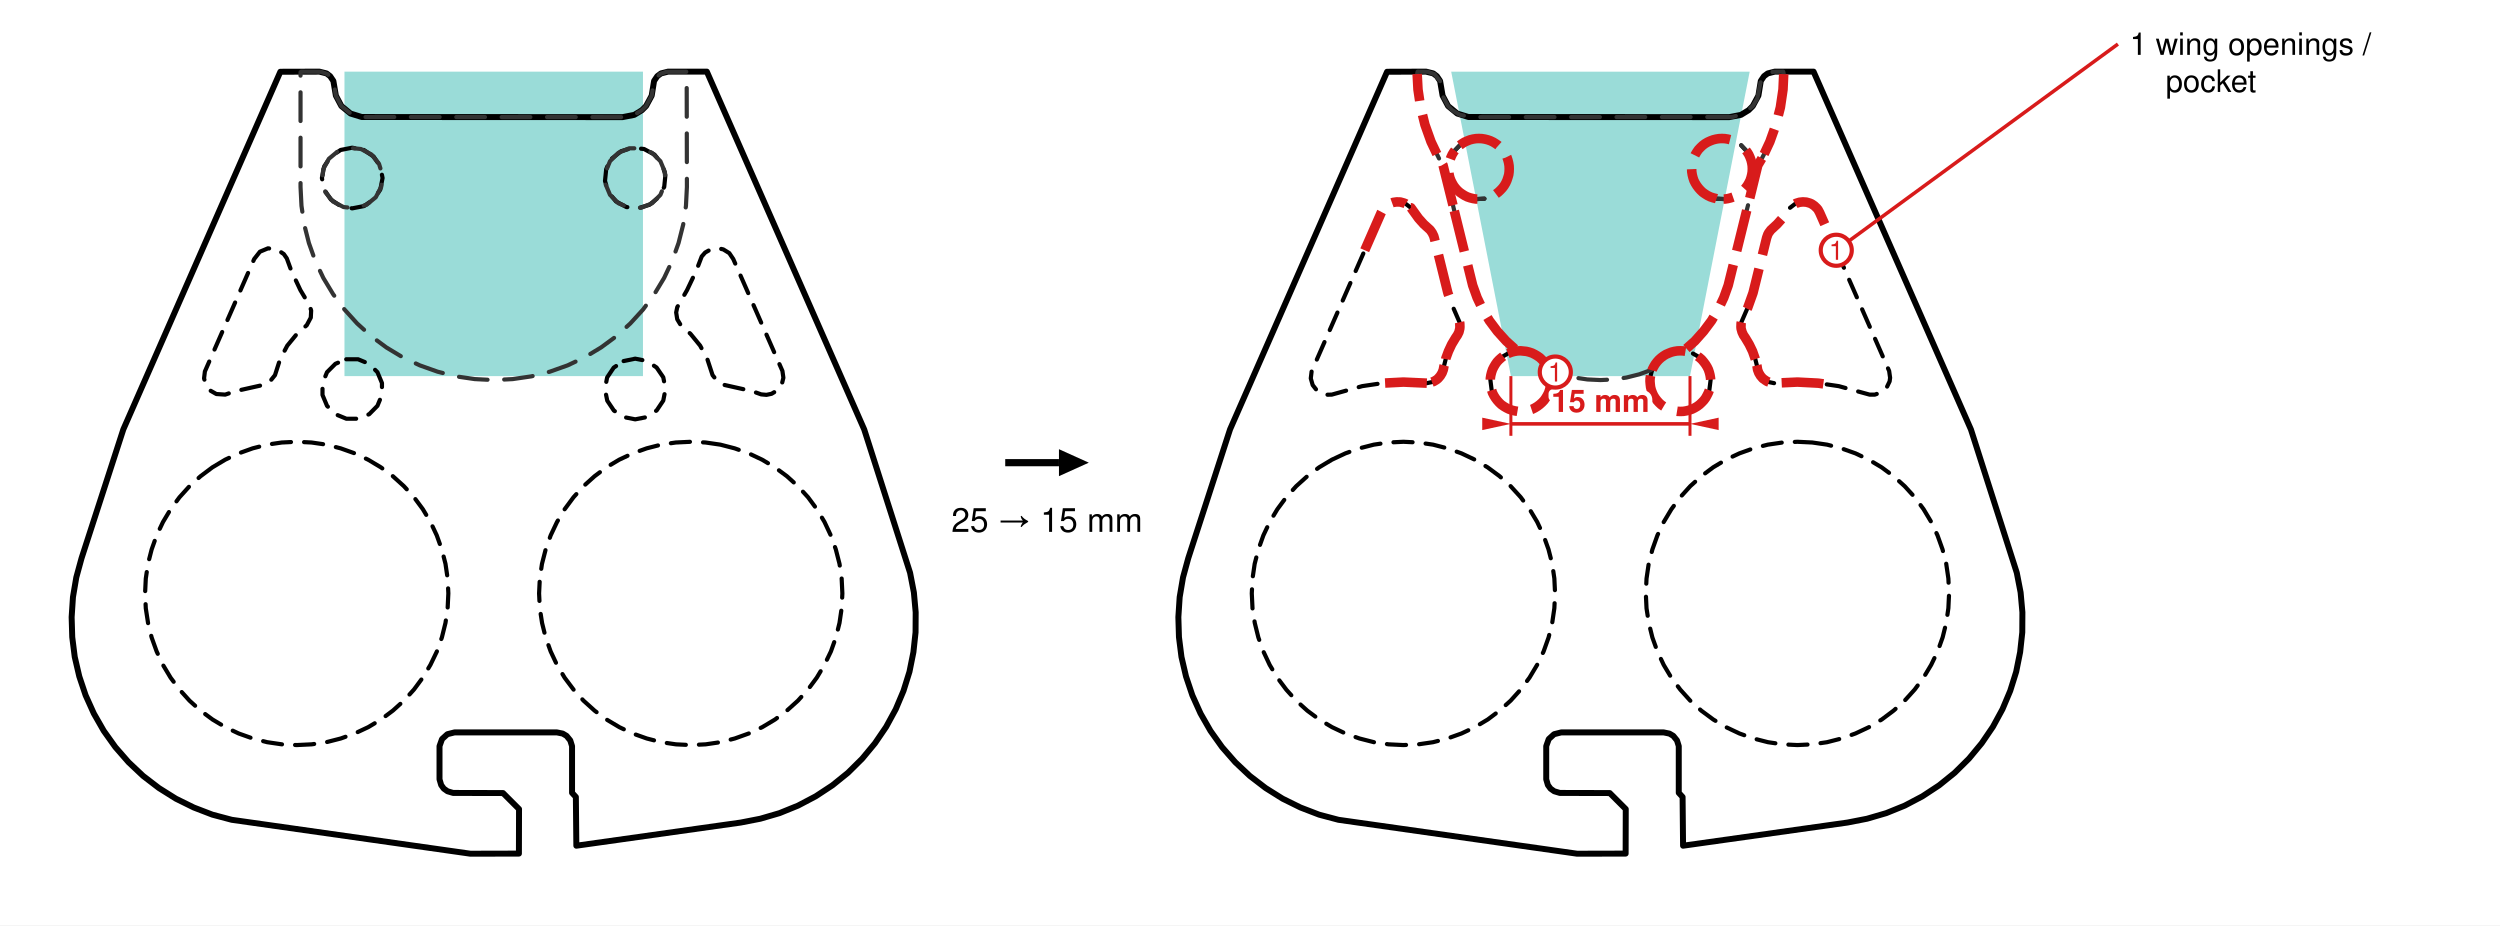
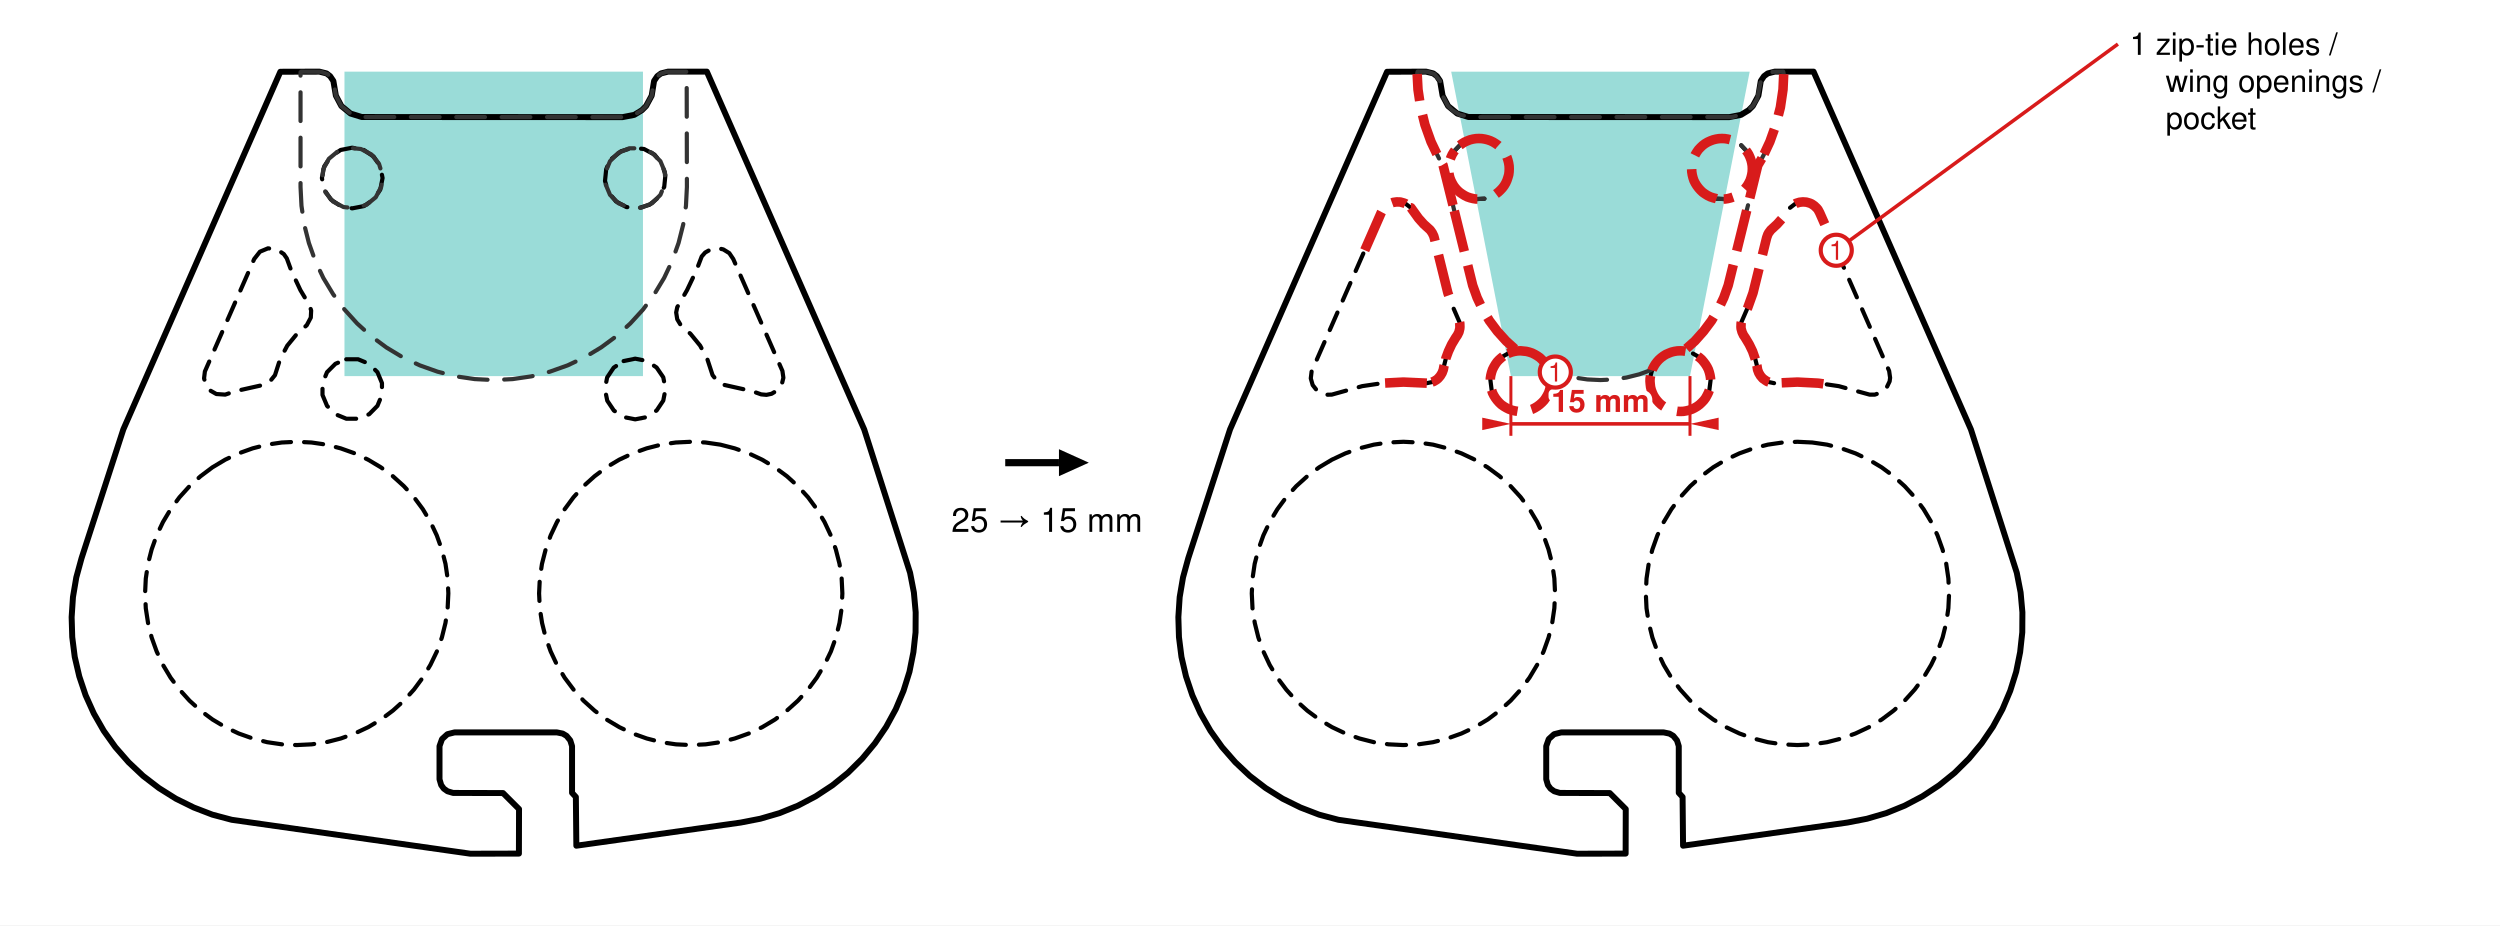
<svg xmlns="http://www.w3.org/2000/svg" width="209.38mm" height="77.50mm" viewBox="0 0 209.38 77.50" role="img">
  <rect width="209.38" height="77.50" fill="white" />
  <g class="panel" id="before">
    <path d="M 53.85 6.00 L 53.85 31.50 L 28.85 31.50 L 28.85 6.00 L 53.85 6.00 Z" fill="#20b2aa" fill-rule="evenodd" fill-opacity="0.45" stroke="none" />
    <path d="M 6.83 46.75 L 10.33 35.96 L 23.48 6.01 L 26.75 6.00 L 27.35 6.15 L 27.65 6.38 L 27.92 6.78 L 28.13 8.01 L 28.59 8.88 L 29.36 9.51 L 30.30 9.80 L 52.14 9.81 L 53.12 9.62 L 53.76 9.23 L 54.11 8.88 L 54.58 8.01 L 54.78 6.78 L 55.05 6.38 L 55.36 6.15 L 55.95 6.00 L 59.20 6.00 L 72.38 35.97 L 76.22 47.97 L 76.54 49.62 L 76.69 51.28 L 76.68 52.96 L 76.50 54.62 L 76.17 56.26 L 75.67 57.86 L 75.02 59.40 L 74.22 60.87 L 73.28 62.25 L 72.21 63.54 L 71.02 64.72 L 69.72 65.77 L 68.32 66.69 L 66.84 67.47 L 65.29 68.10 L 63.68 68.57 L 62.04 68.89 L 48.27 70.83 L 48.23 66.75 L 47.91 66.40 L 47.91 62.49 L 47.76 62.01 L 47.45 61.63 L 47.13 61.44 L 46.64 61.34 L 38.07 61.34 L 37.47 61.49 L 37.02 61.90 L 36.81 62.49 L 36.81 65.27 L 36.95 65.75 L 37.17 66.05 L 37.48 66.27 L 37.95 66.41 L 42.13 66.42 L 43.47 67.76 L 43.46 71.49 L 39.40 71.50 L 19.41 68.66 L 17.79 68.23 L 16.23 67.63 L 14.73 66.89 L 13.31 66.00 L 11.98 64.98 L 10.77 63.84 L 9.66 62.57 L 8.69 61.21 L 7.86 59.76 L 7.17 58.23 L 6.64 56.65 L 6.26 55.02 L 6.05 53.36 L 6.00 51.69 L 6.11 50.01 L 6.39 48.36 L 6.83 46.75 Z" fill="none" stroke="#000" stroke-width="0.5" stroke-linejoin="round" stroke-linecap="round" />
    <path d="M 51.25 13.28 L 52.01 12.67 L 52.96 12.38 L 53.94 12.48 L 54.82 12.95 L 55.44 13.72 L 55.73 14.66 L 55.63 15.65 L 55.16 16.52 L 54.40 17.15 L 53.45 17.44 L 52.46 17.34 L 51.59 16.87 L 50.96 16.10 L 50.67 15.16 L 50.77 14.17 L 50.96 13.71 L 51.25 13.28 Z" fill="none" stroke="#000" stroke-width="0.35" stroke-linejoin="round" stroke-linecap="round" stroke-dasharray="1.6,1.1" />
    <path d="M 21.29 21.69 L 21.77 21.08 L 22.44 20.80 L 23.17 20.87 L 23.77 21.28 L 24.02 21.64 L 24.40 22.68 L 25.16 24.30 L 25.93 25.59 L 26.06 26.01 L 26.03 26.60 L 25.69 27.24 L 24.87 27.96 L 24.06 28.95 L 23.46 30.08 L 23.03 31.42 L 22.57 31.99 L 22.04 32.24 L 19.72 32.76 L 18.86 33.05 L 18.12 33.00 L 17.61 32.71 L 17.25 32.25 L 17.09 31.69 L 17.16 31.11 L 21.29 21.69 Z" fill="none" stroke="#000" stroke-width="0.35" stroke-linejoin="round" stroke-linecap="round" stroke-dasharray="1.6,1.1" />
    <path d="M 17.79 39.14 L 18.86 38.50 L 19.99 37.97 L 21.16 37.55 L 22.37 37.24 L 23.60 37.06 L 24.85 37.00 L 26.09 37.06 L 27.33 37.24 L 28.53 37.55 L 29.71 37.97 L 30.83 38.50 L 31.90 39.14 L 32.90 39.88 L 33.83 40.72 L 34.67 41.64 L 35.41 42.64 L 36.05 43.71 L 36.58 44.84 L 37.00 46.01 L 37.31 47.22 L 37.49 48.45 L 37.55 49.70 L 37.49 50.94 L 37.31 52.17 L 37.01 53.38 L 36.59 54.56 L 36.05 55.68 L 35.41 56.75 L 34.67 57.75 L 33.83 58.68 L 32.91 59.51 L 31.91 60.26 L 30.84 60.90 L 29.71 61.43 L 28.54 61.85 L 27.33 62.16 L 26.10 62.34 L 24.85 62.40 L 23.61 62.34 L 22.38 62.16 L 21.17 61.85 L 19.99 61.43 L 18.87 60.90 L 17.80 60.26 L 16.80 59.52 L 15.87 58.68 L 15.04 57.76 L 14.29 56.76 L 13.65 55.69 L 13.12 54.56 L 12.70 53.39 L 12.40 52.18 L 12.21 50.95 L 12.15 49.70 L 12.21 48.46 L 12.39 47.23 L 12.70 46.02 L 13.12 44.84 L 13.65 43.72 L 14.29 42.65 L 15.03 41.65 L 15.87 40.72 L 16.79 39.89 L 17.79 39.14 Z" fill="none" stroke="#000" stroke-width="0.35" stroke-linejoin="round" stroke-linecap="round" stroke-dasharray="1.6,1.1" />
    <path d="M 30.47 12.56 L 31.29 13.11 L 31.85 13.93 L 32.04 14.91 L 31.85 15.88 L 31.30 16.70 L 30.48 17.26 L 29.50 17.45 L 28.53 17.26 L 27.71 16.71 L 27.16 15.89 L 26.96 14.91 L 27.15 13.94 L 27.70 13.12 L 28.53 12.56 L 29.50 12.37 L 30.47 12.56 Z" fill="none" stroke="#000" stroke-width="0.35" stroke-linejoin="round" stroke-linecap="round" stroke-dasharray="1.6,1.1" />
    <path d="M 29.00 30.09 L 29.99 30.09 L 30.91 30.47 L 31.61 31.17 L 31.99 32.08 L 31.99 33.07 L 31.61 33.99 L 30.92 34.69 L 30.00 35.07 L 29.01 35.07 L 28.09 34.69 L 27.39 33.99 L 27.01 33.08 L 27.01 32.09 L 27.39 31.17 L 28.09 30.47 L 29.00 30.09 Z" fill="none" stroke="#000" stroke-width="0.35" stroke-linejoin="round" stroke-linecap="round" stroke-dasharray="1.6,1.1" />
    <path d="M 60.58 20.89 L 61.08 21.20 L 61.41 21.69 L 65.53 31.07 L 65.61 31.64 L 65.47 32.21 L 65.12 32.68 L 64.62 32.98 L 64.19 33.07 L 63.75 33.03 L 62.99 32.76 L 60.67 32.24 L 60.13 31.99 L 59.68 31.42 L 59.24 30.08 L 58.64 28.95 L 57.83 27.96 L 57.02 27.24 L 56.72 26.74 L 56.63 26.17 L 56.72 25.73 L 57.54 24.30 L 58.31 22.68 L 58.77 21.48 L 59.06 21.15 L 59.57 20.86 L 60.15 20.79 L 60.58 20.89 Z" fill="none" stroke="#000" stroke-width="0.35" stroke-linejoin="round" stroke-linecap="round" stroke-dasharray="1.6,1.1" />
    <path d="M 60.33 37.24 L 61.53 37.55 L 62.71 37.97 L 63.83 38.50 L 64.90 39.14 L 65.90 39.88 L 66.83 40.72 L 67.67 41.64 L 68.41 42.64 L 69.05 43.71 L 69.58 44.84 L 70.00 46.01 L 70.31 47.22 L 70.49 48.45 L 70.55 49.70 L 70.49 50.94 L 70.31 52.17 L 70.01 53.38 L 69.59 54.56 L 69.05 55.68 L 68.41 56.75 L 67.67 57.75 L 66.83 58.68 L 65.91 59.51 L 64.91 60.26 L 63.84 60.90 L 62.71 61.43 L 61.54 61.85 L 60.33 62.16 L 59.10 62.34 L 57.85 62.40 L 56.61 62.34 L 55.38 62.16 L 54.17 61.85 L 52.99 61.43 L 51.87 60.90 L 50.80 60.26 L 49.80 59.52 L 48.87 58.68 L 48.04 57.76 L 47.29 56.76 L 46.65 55.69 L 46.12 54.56 L 45.70 53.39 L 45.40 52.18 L 45.21 50.95 L 45.15 49.70 L 45.21 48.46 L 45.39 47.23 L 45.70 46.02 L 46.12 44.84 L 46.65 43.72 L 47.29 42.65 L 48.03 41.65 L 48.87 40.72 L 49.79 39.89 L 50.79 39.14 L 51.86 38.50 L 52.99 37.97 L 54.16 37.55 L 55.37 37.24 L 56.60 37.06 L 57.85 37.00 L 59.09 37.06 L 60.33 37.24 Z" fill="none" stroke="#000" stroke-width="0.35" stroke-linejoin="round" stroke-linecap="round" stroke-dasharray="1.6,1.1" />
    <path d="M 52.23 30.24 L 53.20 30.04 L 54.17 30.23 L 54.99 30.78 L 55.55 31.60 L 55.74 32.58 L 55.55 33.55 L 55.00 34.37 L 54.18 34.93 L 53.20 35.12 L 52.23 34.93 L 51.41 34.38 L 50.86 33.56 L 50.66 32.58 L 50.85 31.61 L 51.40 30.79 L 52.23 30.24 Z" fill="none" stroke="#000" stroke-width="0.35" stroke-linejoin="round" stroke-linecap="round" stroke-dasharray="1.6,1.1" />
    <path d="M 25.17 6.05 L 25.22 6.00 L 26.87 6.01 L 27.45 6.21 L 27.92 6.78 L 28.13 8.01 L 28.59 8.88 L 29.36 9.51 L 30.30 9.80 L 52.14 9.81 L 53.12 9.62 L 53.76 9.23 L 54.11 8.88 L 54.58 8.01 L 54.78 6.78 L 55.25 6.21 L 55.83 6.01 L 57.51 6.01 L 57.53 15.66 L 57.45 17.24 L 57.22 18.81 L 56.83 20.35 L 56.30 21.84 L 55.62 23.28 L 54.80 24.64 L 53.86 25.92 L 52.79 27.09 L 51.62 28.16 L 50.34 29.10 L 48.98 29.92 L 47.54 30.60 L 46.05 31.13 L 44.51 31.52 L 42.94 31.75 L 41.35 31.83 L 39.76 31.75 L 38.19 31.52 L 36.65 31.13 L 35.16 30.60 L 33.72 29.92 L 32.36 29.10 L 31.09 28.16 L 29.91 27.09 L 28.85 25.92 L 27.90 24.64 L 27.08 23.28 L 26.40 21.84 L 25.87 20.35 L 25.48 18.81 L 25.25 17.24 L 25.17 15.66 L 25.17 6.05 Z" fill="none" stroke="#333333" stroke-width="0.35" stroke-linejoin="round" stroke-linecap="round" stroke-dasharray="2.4,1.4" />
    <path d="M 51.09 13.50 L 51.79 12.80 L 52.70 12.42 L 53.69 12.42 L 54.61 12.80 L 55.31 13.50 L 55.69 14.41 L 55.69 15.40 L 55.31 16.32 L 54.62 17.02 L 53.70 17.40 L 52.71 17.40 L 51.79 17.02 L 51.09 16.32 L 50.71 15.41 L 50.71 14.42 L 51.09 13.50 Z" fill="none" stroke="#333333" stroke-width="0.35" stroke-linejoin="round" stroke-linecap="round" stroke-dasharray="2.4,1.4" />
    <path d="M 30.23 12.48 L 31.11 12.94 L 31.74 13.71 L 32.03 14.66 L 31.93 15.64 L 31.47 16.52 L 30.70 17.15 L 29.75 17.44 L 28.77 17.34 L 27.89 16.88 L 27.26 16.11 L 26.97 15.16 L 27.07 14.18 L 27.54 13.30 L 28.30 12.67 L 29.25 12.38 L 30.23 12.48 Z" fill="none" stroke="#333333" stroke-width="0.35" stroke-linejoin="round" stroke-linecap="round" stroke-dasharray="2.4,1.4" />
  </g>
  <g class="arrow">
    <line x1="84.19" y1="38.75" x2="88.69" y2="38.75" stroke="#000" stroke-width="0.6" />
    <polygon points="91.19,38.75 88.69,37.62 88.69,39.88" fill="#000" />
    <text x="87.69" y="44.55" font-family="Helvetica, Arial, sans-serif" font-size="2.80" text-anchor="middle" fill="#000">25 → 15 mm</text>
  </g>
  <g class="panel" id="after" transform="translate(92.69 0)">
    <path d="M 53.85 6.00 L 48.85 31.50 L 33.85 31.50 L 28.85 6.00 L 53.85 6.00 Z" fill="#20b2aa" fill-rule="evenodd" fill-opacity="0.45" stroke="none" />
    <path d="M 6.83 46.75 L 10.33 35.96 L 23.48 6.01 L 26.75 6.00 L 27.35 6.15 L 27.65 6.38 L 27.92 6.78 L 28.13 8.01 L 28.59 8.88 L 29.36 9.51 L 30.30 9.80 L 52.14 9.81 L 53.12 9.62 L 53.76 9.23 L 54.11 8.88 L 54.58 8.01 L 54.78 6.78 L 55.05 6.38 L 55.36 6.15 L 55.95 6.00 L 59.20 6.00 L 72.38 35.97 L 76.22 47.97 L 76.54 49.62 L 76.69 51.28 L 76.68 52.96 L 76.50 54.62 L 76.17 56.26 L 75.67 57.86 L 75.02 59.40 L 74.22 60.87 L 73.28 62.25 L 72.21 63.54 L 71.02 64.72 L 69.72 65.77 L 68.32 66.69 L 66.84 67.47 L 65.29 68.10 L 63.68 68.57 L 62.04 68.89 L 48.27 70.83 L 48.23 66.75 L 47.91 66.40 L 47.91 62.49 L 47.76 62.01 L 47.45 61.63 L 47.13 61.44 L 46.64 61.34 L 38.07 61.34 L 37.47 61.49 L 37.02 61.90 L 36.81 62.49 L 36.81 65.27 L 36.95 65.75 L 37.17 66.05 L 37.48 66.27 L 37.95 66.41 L 42.13 66.42 L 43.47 67.76 L 43.46 71.49 L 39.40 71.50 L 19.41 68.66 L 17.79 68.23 L 16.23 67.63 L 14.73 66.89 L 13.31 66.00 L 11.98 64.98 L 10.77 63.84 L 9.66 62.57 L 8.69 61.21 L 7.86 59.76 L 7.17 58.23 L 6.64 56.65 L 6.26 55.02 L 6.05 53.36 L 6.00 51.69 L 6.11 50.01 L 6.39 48.36 L 6.83 46.75 Z" fill="none" stroke="#000" stroke-width="0.5" stroke-linejoin="round" stroke-linecap="round" />
    <path d="M 51.67 16.67 L 51.07 16.64" fill="none" stroke="#000" stroke-width="0.35" stroke-linejoin="round" stroke-linecap="round" stroke-dasharray="1.6,1.1" />
    <path d="M 53.14 12.17 L 53.54 12.60" fill="none" stroke="#000" stroke-width="0.35" stroke-linejoin="round" stroke-linecap="round" stroke-dasharray="1.6,1.1" />
    <path d="M 45.55 31.47 L 45.67 31.02" fill="none" stroke="#000" stroke-width="0.35" stroke-linejoin="round" stroke-linecap="round" stroke-dasharray="1.6,1.1" />
    <path d="M 49.10 29.61 L 49.50 29.84" fill="none" stroke="#000" stroke-width="0.35" stroke-linejoin="round" stroke-linecap="round" stroke-dasharray="1.6,1.1" />
    <path d="M 50.58 31.80 L 50.47 32.68" fill="none" stroke="#000" stroke-width="0.35" stroke-linejoin="round" stroke-linecap="round" stroke-dasharray="1.6,1.1" />
    <path d="M 32.24 32.68 L 32.13 31.80" fill="none" stroke="#000" stroke-width="0.35" stroke-linejoin="round" stroke-linecap="round" stroke-dasharray="1.6,1.1" />
    <path d="M 33.20 29.84 L 33.60 29.61" fill="none" stroke="#000" stroke-width="0.35" stroke-linejoin="round" stroke-linecap="round" stroke-dasharray="1.6,1.1" />
    <path d="M 37.03 31.02 L 37.16 31.47" fill="none" stroke="#000" stroke-width="0.35" stroke-linejoin="round" stroke-linecap="round" stroke-dasharray="1.6,1.1" />
    <path d="M 22.68 32.15 L 21.40 32.34 L 18.85 33.05 L 18.41 33.06 L 17.86 32.88 L 17.61 32.71 L 17.25 32.25 L 17.09 31.69 L 17.16 31.11 L 21.61 20.96" fill="none" stroke="#000" stroke-width="0.35" stroke-linejoin="round" stroke-linecap="round" stroke-dasharray="1.6,1.1" />
    <path d="M 25.04 17.07 L 25.47 17.40" fill="none" stroke="#000" stroke-width="0.35" stroke-linejoin="round" stroke-linecap="round" stroke-dasharray="1.6,1.1" />
    <path d="M 27.24 32.00 L 26.81 32.09" fill="none" stroke="#000" stroke-width="0.35" stroke-linejoin="round" stroke-linecap="round" stroke-dasharray="1.6,1.1" />
    <path d="M 28.39 30.08 L 28.26 30.60" fill="none" stroke="#000" stroke-width="0.35" stroke-linejoin="round" stroke-linecap="round" stroke-dasharray="1.6,1.1" />
    <path d="M 29.06 25.86 L 29.55 26.99" fill="none" stroke="#000" stroke-width="0.35" stroke-linejoin="round" stroke-linecap="round" stroke-dasharray="1.6,1.1" />
    <path d="M 18.86 38.50 L 19.99 37.97 L 21.16 37.55 L 22.37 37.24 L 23.60 37.06 L 24.85 37.00 L 26.09 37.06 L 27.33 37.24 L 28.53 37.55 L 29.71 37.97 L 30.83 38.50 L 31.90 39.14 L 32.90 39.88 L 33.83 40.72 L 34.67 41.64 L 35.41 42.64 L 36.05 43.71 L 36.58 44.84 L 37.00 46.01 L 37.31 47.22 L 37.49 48.45 L 37.55 49.70 L 37.49 50.94 L 37.31 52.17 L 37.01 53.38 L 36.59 54.56 L 36.05 55.68 L 35.41 56.75 L 34.67 57.75 L 33.83 58.68 L 32.91 59.51 L 31.91 60.26 L 30.84 60.90 L 29.71 61.43 L 28.54 61.85 L 27.33 62.16 L 26.10 62.34 L 24.85 62.40 L 23.61 62.34 L 22.38 62.16 L 21.17 61.85 L 19.99 61.43 L 18.87 60.90 L 17.80 60.26 L 16.80 59.52 L 15.87 58.68 L 15.04 57.76 L 14.29 56.76 L 13.65 55.69 L 13.12 54.56 L 12.70 53.39 L 12.40 52.18 L 12.21 50.95 L 12.15 49.70 L 12.21 48.46 L 12.39 47.23 L 12.70 46.02 L 13.12 44.84 L 13.65 43.72 L 14.29 42.65 L 15.03 41.65 L 15.87 40.72 L 16.79 39.89 L 17.79 39.14 L 18.86 38.50 Z" fill="none" stroke="#000" stroke-width="0.35" stroke-linejoin="round" stroke-linecap="round" stroke-dasharray="1.6,1.1" />
    <path d="M 29.16 12.60 L 29.57 12.17" fill="none" stroke="#000" stroke-width="0.35" stroke-linejoin="round" stroke-linecap="round" stroke-dasharray="1.6,1.1" />
    <path d="M 31.63 16.64 L 31.04 16.67" fill="none" stroke="#000" stroke-width="0.35" stroke-linejoin="round" stroke-linecap="round" stroke-dasharray="1.6,1.1" />
    <path d="M 53.15 26.99 L 53.64 25.86" fill="none" stroke="#000" stroke-width="0.35" stroke-linejoin="round" stroke-linecap="round" stroke-dasharray="1.6,1.1" />
    <path d="M 54.45 30.60 L 54.32 30.08" fill="none" stroke="#000" stroke-width="0.35" stroke-linejoin="round" stroke-linecap="round" stroke-dasharray="1.6,1.1" />
    <path d="M 55.89 32.09 L 55.46 32.00" fill="none" stroke="#000" stroke-width="0.35" stroke-linejoin="round" stroke-linecap="round" stroke-dasharray="1.6,1.1" />
    <path d="M 57.23 17.40 L 57.66 17.07" fill="none" stroke="#000" stroke-width="0.35" stroke-linejoin="round" stroke-linecap="round" stroke-dasharray="1.6,1.1" />
    <path d="M 61.10 20.96 L 65.53 31.07 L 65.61 31.64 L 65.57 31.94 L 65.32 32.46 L 64.88 32.86 L 64.33 33.05 L 63.89 33.05 L 61.31 32.34 L 60.02 32.15" fill="none" stroke="#000" stroke-width="0.35" stroke-linejoin="round" stroke-linecap="round" stroke-dasharray="1.6,1.1" />
    <path d="M 59.09 37.06 L 60.33 37.24 L 61.53 37.55 L 62.71 37.97 L 63.83 38.50 L 64.90 39.14 L 65.90 39.88 L 66.83 40.72 L 67.67 41.64 L 68.41 42.64 L 69.05 43.71 L 69.58 44.84 L 70.00 46.01 L 70.31 47.22 L 70.49 48.45 L 70.55 49.70 L 70.49 50.94 L 70.31 52.17 L 70.01 53.38 L 69.59 54.56 L 69.05 55.68 L 68.41 56.75 L 67.67 57.75 L 66.83 58.68 L 65.91 59.51 L 64.91 60.26 L 63.84 60.90 L 62.71 61.43 L 61.54 61.85 L 60.33 62.16 L 59.10 62.34 L 57.85 62.40 L 56.61 62.34 L 55.38 62.16 L 54.17 61.85 L 52.99 61.43 L 51.87 60.90 L 50.80 60.26 L 49.80 59.52 L 48.87 58.68 L 48.04 57.76 L 47.29 56.76 L 46.65 55.69 L 46.12 54.56 L 45.70 53.39 L 45.40 52.18 L 45.21 50.95 L 45.15 49.70 L 45.21 48.46 L 45.39 47.23 L 45.70 46.02 L 46.12 44.84 L 46.65 43.72 L 47.29 42.65 L 48.03 41.65 L 48.87 40.72 L 49.79 39.89 L 50.79 39.14 L 51.86 38.50 L 52.99 37.97 L 54.16 37.55 L 55.37 37.24 L 56.60 37.06 L 57.85 37.00 L 59.09 37.06 Z" fill="none" stroke="#000" stroke-width="0.35" stroke-linejoin="round" stroke-linecap="round" stroke-dasharray="1.6,1.1" />
    <path d="M 26.00 6.20 L 26.04 6.00 L 26.88 6.01 L 27.45 6.21 L 27.92 6.79 L 28.12 8.00 L 28.59 8.88 L 28.94 9.23 L 29.58 9.62 L 30.56 9.81 L 52.40 9.80 L 53.35 9.51 L 54.11 8.88 L 54.49 8.24 L 54.78 6.79 L 55.06 6.37 L 55.35 6.15 L 55.83 6.01 L 56.66 6.00 L 56.70 6.21" fill="none" stroke="#333333" stroke-width="0.35" stroke-linejoin="round" stroke-linecap="round" stroke-dasharray="2.4,1.4" />
    <path d="M 27.83 13.27 L 27.65 12.90" fill="none" stroke="#333333" stroke-width="0.35" stroke-linejoin="round" stroke-linecap="round" stroke-dasharray="2.4,1.4" />
    <path d="M 29.10 17.62 L 29.00 17.19" fill="none" stroke="#333333" stroke-width="0.35" stroke-linejoin="round" stroke-linecap="round" stroke-dasharray="2.4,1.4" />
    <path d="M 45.59 30.99 L 44.60 31.35 L 43.53 31.62 L 42.45 31.78 L 41.35 31.83 L 40.26 31.78 L 39.17 31.62 L 38.11 31.35 L 37.11 30.99" fill="none" stroke="#333333" stroke-width="0.35" stroke-linejoin="round" stroke-linecap="round" stroke-dasharray="2.4,1.4" />
    <path d="M 53.71 17.19 L 53.60 17.62" fill="none" stroke="#333333" stroke-width="0.35" stroke-linejoin="round" stroke-linecap="round" stroke-dasharray="2.4,1.4" />
    <path d="M 55.06 12.90 L 54.87 13.27" fill="none" stroke="#333333" stroke-width="0.35" stroke-linejoin="round" stroke-linecap="round" stroke-dasharray="2.4,1.4" />
    <path d="M 51.67 16.67 L 51.07 16.64" fill="none" stroke="#333333" stroke-width="0.35" stroke-linejoin="round" stroke-linecap="round" stroke-dasharray="2.4,1.4" />
    <path d="M 53.14 12.17 L 53.54 12.60" fill="none" stroke="#333333" stroke-width="0.35" stroke-linejoin="round" stroke-linecap="round" stroke-dasharray="2.4,1.4" />
    <path d="M 29.16 12.60 L 29.57 12.17" fill="none" stroke="#333333" stroke-width="0.35" stroke-linejoin="round" stroke-linecap="round" stroke-dasharray="2.4,1.4" />
    <path d="M 31.63 16.64 L 31.04 16.67" fill="none" stroke="#333333" stroke-width="0.35" stroke-linejoin="round" stroke-linecap="round" stroke-dasharray="2.4,1.4" />
    <path d="M 21.61 20.96 L 22.99 17.81 L 23.08 17.64 L 23.25 17.40 L 23.47 17.20 L 23.72 17.05 L 24.00 16.95 L 24.29 16.91 L 24.59 16.92 L 24.88 17.00 L 25.01 17.05 L 25.04 17.07" fill="none" stroke="#d81b1b" stroke-width="0.8" stroke-linecap="butt" stroke-linejoin="round" stroke-dasharray="3.5,1.2" />
    <path d="M 26.81 32.09 L 24.85 32.00 L 23.11 32.09 L 22.68 32.15" fill="none" stroke="#d81b1b" stroke-width="0.8" stroke-linecap="butt" stroke-linejoin="round" stroke-dasharray="3.5,1.2" />
    <path d="M 25.47 17.40 L 25.48 17.40 L 26.12 18.29 L 26.55 18.77 L 27.09 19.26 L 27.26 19.50 L 27.39 19.77 L 27.43 19.91 L 28.57 24.53 L 29.01 25.76 L 29.06 25.86" fill="none" stroke="#d81b1b" stroke-width="0.8" stroke-linecap="butt" stroke-linejoin="round" stroke-dasharray="3.5,1.2" />
    <path d="M 27.65 12.90 L 27.16 11.87 L 26.65 10.44 L 26.29 8.98 L 26.07 7.50 L 26.00 6.20" fill="none" stroke="#d81b1b" stroke-width="0.8" stroke-linecap="butt" stroke-linejoin="round" stroke-dasharray="3.5,1.2" />
    <path d="M 28.26 30.60 L 28.25 30.64 L 28.19 30.96 L 28.09 31.23 L 27.94 31.48 L 27.75 31.70 L 27.63 31.80 L 27.38 31.95 L 27.24 32.00" fill="none" stroke="#d81b1b" stroke-width="0.8" stroke-linecap="butt" stroke-linejoin="round" stroke-dasharray="3.5,1.2" />
    <path d="M 29.00 17.19 L 28.17 13.84 L 27.83 13.27" fill="none" stroke="#d81b1b" stroke-width="0.8" stroke-linecap="butt" stroke-linejoin="round" stroke-dasharray="3.5,1.2" />
    <path d="M 29.55 26.99 L 29.57 27.08 L 29.58 27.38 L 29.57 27.52 L 29.50 27.81 L 29.37 28.07 L 29.22 28.29 L 28.89 28.84 L 28.62 29.42 L 28.40 30.02 L 28.39 30.08" fill="none" stroke="#d81b1b" stroke-width="0.8" stroke-linecap="butt" stroke-linejoin="round" stroke-dasharray="3.5,1.2" />
    <path d="M 34.18 29.22 L 33.45 28.56 L 32.71 27.74 L 32.05 26.86 L 31.49 25.92 L 31.02 24.93 L 30.65 23.90 L 29.10 17.62" fill="none" stroke="#d81b1b" stroke-width="0.8" stroke-linecap="butt" stroke-linejoin="round" stroke-dasharray="3.5,1.2" />
    <path d="M 31.04 16.67 L 30.93 16.67 L 30.68 16.63 L 30.44 16.57 L 30.20 16.49 L 29.98 16.38 L 29.77 16.25 L 29.57 16.11 L 29.38 15.94 L 29.21 15.75 L 29.06 15.55 L 28.94 15.34 L 28.83 15.12 L 28.74 14.88 L 28.68 14.64 L 28.65 14.39 L 28.63 14.14 L 28.65 13.90 L 28.68 13.65 L 28.74 13.41 L 28.83 13.17 L 28.93 12.95 L 29.06 12.73 L 29.16 12.60" fill="none" stroke="#d81b1b" stroke-width="0.8" stroke-linecap="butt" stroke-linejoin="round" stroke-dasharray="3.5,1.2" />
    <path d="M 29.57 12.17 L 29.76 12.03 L 29.97 11.90 L 30.20 11.80 L 30.43 11.71 L 30.67 11.65 L 30.92 11.61 L 31.17 11.60 L 31.42 11.61 L 31.67 11.65 L 31.91 11.71 L 32.14 11.79 L 32.37 11.90 L 32.58 12.03 L 32.78 12.17 L 32.97 12.34 L 33.13 12.53 L 33.28 12.73 L 33.41 12.94 L 33.52 13.16 L 33.60 13.40 L 33.66 13.64 L 33.70 13.89 L 33.71 14.14 L 33.70 14.39 L 33.67 14.63 L 33.60 14.87 L 33.52 15.11 L 33.42 15.33 L 33.29 15.55 L 33.14 15.75 L 32.97 15.93 L 32.79 16.10 L 32.59 16.25 L 32.37 16.38 L 32.15 16.49 L 31.91 16.57 L 31.67 16.63 L 31.63 16.64" fill="none" stroke="#d81b1b" stroke-width="0.8" stroke-linecap="butt" stroke-linejoin="round" stroke-dasharray="3.5,1.2" />
    <path d="M 32.13 31.80 L 32.13 31.68 L 32.17 31.43 L 32.23 31.19 L 32.31 30.95 L 32.42 30.73 L 32.55 30.51 L 32.69 30.31 L 32.86 30.13 L 33.05 29.96 L 33.20 29.84" fill="none" stroke="#d81b1b" stroke-width="0.8" stroke-linecap="butt" stroke-linejoin="round" stroke-dasharray="3.5,1.2" />
    <path d="M 37.16 31.47 L 37.19 31.67 L 37.20 31.92 L 37.19 32.17 L 37.15 32.41 L 37.09 32.65 L 37.01 32.89 L 36.90 33.11 L 36.77 33.33 L 36.63 33.53 L 36.46 33.71 L 36.27 33.88 L 36.07 34.03 L 35.86 34.16 L 35.64 34.27 L 35.40 34.35 L 35.16 34.41 L 34.91 34.45 L 34.66 34.46 L 34.41 34.45 L 34.17 34.41 L 33.93 34.35 L 33.69 34.27 L 33.47 34.16 L 33.25 34.03 L 33.05 33.89 L 32.87 33.72 L 32.70 33.53 L 32.55 33.33 L 32.42 33.12 L 32.31 32.90 L 32.24 32.68" fill="none" stroke="#d81b1b" stroke-width="0.8" stroke-linecap="butt" stroke-linejoin="round" stroke-dasharray="3.5,1.2" />
    <path d="M 33.60 29.61 L 33.68 29.58 L 33.92 29.49 L 34.16 29.43 L 34.41 29.39 L 34.66 29.38 L 35.15 29.43 L 35.39 29.49 L 35.63 29.57 L 35.85 29.68 L 36.07 29.81 L 36.27 29.95 L 36.45 30.12 L 36.62 30.31 L 36.77 30.51 L 36.90 30.72 L 37.00 30.94 L 37.03 31.02" fill="none" stroke="#d81b1b" stroke-width="0.8" stroke-linecap="butt" stroke-linejoin="round" stroke-dasharray="3.5,1.2" />
    <path d="M 50.47 32.68 L 50.39 32.89 L 50.28 33.11 L 50.16 33.33 L 50.01 33.53 L 49.84 33.71 L 49.66 33.88 L 49.46 34.03 L 49.24 34.16 L 49.02 34.27 L 48.78 34.35 L 48.54 34.41 L 48.30 34.45 L 48.05 34.46 L 47.80 34.45 L 47.55 34.41 L 47.31 34.35 L 47.07 34.27 L 46.85 34.16 L 46.63 34.03 L 46.43 33.89 L 46.25 33.72 L 46.08 33.53 L 45.93 33.33 L 45.80 33.12 L 45.70 32.90 L 45.61 32.66 L 45.55 32.42 L 45.52 32.17 L 45.50 31.92 L 45.51 31.68 L 45.55 31.47" fill="none" stroke="#d81b1b" stroke-width="0.8" stroke-linecap="butt" stroke-linejoin="round" stroke-dasharray="3.5,1.2" />
    <path d="M 45.67 31.02 L 45.69 30.95 L 45.80 30.73 L 45.93 30.51 L 46.08 30.31 L 46.24 30.13 L 46.43 29.96 L 46.63 29.81 L 46.84 29.68 L 47.07 29.58 L 47.30 29.49 L 47.54 29.43 L 47.79 29.39 L 48.04 29.38 L 48.29 29.39 L 48.53 29.43 L 48.78 29.49 L 49.01 29.57 L 49.10 29.61" fill="none" stroke="#d81b1b" stroke-width="0.8" stroke-linecap="butt" stroke-linejoin="round" stroke-dasharray="3.5,1.2" />
    <path d="M 53.60 17.62 L 52.05 23.90 L 51.68 24.93 L 51.21 25.92 L 50.65 26.86 L 49.99 27.74 L 49.26 28.56 L 48.52 29.22" fill="none" stroke="#d81b1b" stroke-width="0.8" stroke-linecap="butt" stroke-linejoin="round" stroke-dasharray="3.5,1.2" />
    <path d="M 49.50 29.84 L 49.65 29.95 L 49.84 30.12 L 50.00 30.31 L 50.15 30.51 L 50.28 30.72 L 50.39 30.94 L 50.47 31.18 L 50.53 31.42 L 50.57 31.67 L 50.58 31.80" fill="none" stroke="#d81b1b" stroke-width="0.8" stroke-linecap="butt" stroke-linejoin="round" stroke-dasharray="3.5,1.2" />
    <path d="M 51.07 16.64 L 51.04 16.63 L 50.80 16.57 L 50.56 16.49 L 50.33 16.38 L 50.12 16.25 L 49.92 16.11 L 49.74 15.94 L 49.57 15.75 L 49.42 15.55 L 49.29 15.34 L 49.18 15.12 L 49.10 14.88 L 49.04 14.64 L 49.00 14.39 L 48.99 14.14 L 49.00 13.90 L 49.04 13.65 L 49.10 13.41 L 49.18 13.17 L 49.29 12.95 L 49.42 12.73 L 49.56 12.53 L 49.73 12.35 L 49.91 12.18 L 50.11 12.03 L 50.33 11.90 L 50.55 11.80 L 50.79 11.71 L 51.03 11.65 L 51.28 11.61 L 51.53 11.60 L 51.77 11.61 L 52.02 11.65 L 52.26 11.71 L 52.50 11.79 L 52.72 11.90 L 52.94 12.03 L 53.14 12.17" fill="none" stroke="#d81b1b" stroke-width="0.8" stroke-linecap="butt" stroke-linejoin="round" stroke-dasharray="3.5,1.2" />
    <path d="M 53.54 12.60 L 53.64 12.73 L 53.77 12.94 L 53.87 13.16 L 53.96 13.40 L 54.02 13.64 L 54.06 13.89 L 54.07 14.14 L 54.06 14.39 L 54.02 14.63 L 53.96 14.87 L 53.88 15.11 L 53.77 15.33 L 53.64 15.55 L 53.49 15.75 L 53.33 15.93 L 53.14 16.10 L 52.94 16.25 L 52.73 16.38 L 52.50 16.49 L 52.27 16.57 L 52.03 16.63 L 51.78 16.67 L 51.67 16.67" fill="none" stroke="#d81b1b" stroke-width="0.8" stroke-linecap="butt" stroke-linejoin="round" stroke-dasharray="3.5,1.2" />
    <path d="M 54.32 30.08 L 54.30 30.02 L 54.09 29.42 L 53.81 28.84 L 53.48 28.29 L 53.33 28.07 L 53.21 27.81 L 53.13 27.52 L 53.12 27.38 L 53.13 27.08 L 53.15 26.99" fill="none" stroke="#d81b1b" stroke-width="0.8" stroke-linecap="butt" stroke-linejoin="round" stroke-dasharray="3.5,1.2" />
    <path d="M 53.64 25.86 L 53.69 25.76 L 54.13 24.53 L 55.27 19.91 L 55.37 19.63 L 55.44 19.50 L 55.62 19.26 L 56.15 18.77 L 56.58 18.29 L 56.97 17.78 L 57.15 17.48 L 57.23 17.40" fill="none" stroke="#d81b1b" stroke-width="0.8" stroke-linecap="butt" stroke-linejoin="round" stroke-dasharray="3.5,1.2" />
    <path d="M 54.87 13.27 L 54.53 13.84 L 53.71 17.19" fill="none" stroke="#d81b1b" stroke-width="0.8" stroke-linecap="butt" stroke-linejoin="round" stroke-dasharray="3.5,1.2" />
    <path d="M 55.46 32.00 L 55.32 31.95 L 55.19 31.87 L 54.95 31.70 L 54.76 31.48 L 54.61 31.23 L 54.51 30.96 L 54.46 30.64 L 54.45 30.60" fill="none" stroke="#d81b1b" stroke-width="0.8" stroke-linecap="butt" stroke-linejoin="round" stroke-dasharray="3.5,1.2" />
    <path d="M 56.70 6.21 L 56.64 7.50 L 56.42 8.99 L 56.05 10.44 L 55.54 11.87 L 55.06 12.90" fill="none" stroke="#d81b1b" stroke-width="0.8" stroke-linecap="butt" stroke-linejoin="round" stroke-dasharray="3.5,1.2" />
    <path d="M 60.02 32.15 L 59.59 32.09 L 57.85 32.00 L 55.89 32.09" fill="none" stroke="#d81b1b" stroke-width="0.8" stroke-linecap="butt" stroke-linejoin="round" stroke-dasharray="3.5,1.2" />
    <path d="M 57.66 17.07 L 57.73 17.03 L 58.02 16.94 L 58.31 16.91 L 58.60 16.93 L 58.88 17.01 L 59.02 17.07 L 59.26 17.23 L 59.47 17.43 L 59.57 17.55 L 59.71 17.81 L 61.10 20.96" fill="none" stroke="#d81b1b" stroke-width="0.8" stroke-linecap="butt" stroke-linejoin="round" stroke-dasharray="3.5,1.2" />
    <g class="dimension">
      <line x1="33.85" y1="31.50" x2="33.85" y2="36.50" stroke="#d81b1b" stroke-width="0.25" />
      <line x1="48.85" y1="31.50" x2="48.85" y2="36.50" stroke="#d81b1b" stroke-width="0.25" />
      <line x1="33.85" y1="35.50" x2="48.85" y2="35.50" stroke="#d81b1b" stroke-width="0.3" />
      <polygon points="33.85,35.50 31.45,34.98 31.45,36.02" fill="#d81b1b" />
      <polygon points="48.85,35.50 51.25,34.98 51.25,36.02" fill="#d81b1b" />
      <text x="41.35" y="34.50" font-family="Helvetica, Arial, sans-serif" font-size="2.6" font-weight="bold" text-anchor="middle" fill="white" stroke="white" stroke-width="0.8" stroke-linejoin="round">15 mm</text>
      <text x="41.35" y="34.50" font-family="Helvetica, Arial, sans-serif" font-size="2.6" font-weight="bold" text-anchor="middle" fill="#d81b1b">15 mm</text>
    </g>
    <circle cx="37.57" cy="31.16" r="1.3" fill="white" stroke="#d81b1b" stroke-width="0.35" />
    <text x="37.57" y="31.95" font-family="Helvetica, Arial, sans-serif" font-size="2.20" text-anchor="middle" fill="#d81b1b">1</text>
    <circle cx="61.10" cy="20.96" r="1.3" fill="white" stroke="#d81b1b" stroke-width="0.35" />
    <text x="61.10" y="21.76" font-family="Helvetica, Arial, sans-serif" font-size="2.20" text-anchor="middle" fill="#d81b1b">1</text>
  </g>
  <g class="key">
-     <text x="178.38" y="4.60" font-family="Helvetica, Arial, sans-serif" font-size="2.60" text-anchor="start" fill="#000">1 wing openings /</text>
-     <text x="181.38" y="7.70" font-family="Helvetica, Arial, sans-serif" font-size="2.60" text-anchor="start" fill="#000">pocket</text>
+     <text x="178.38" y="4.60" font-family="Helvetica, Arial, sans-serif" font-size="2.60" text-anchor="start" fill="#000">1 zip-tie holes /</text>
+     <text x="181.38" y="7.70" font-family="Helvetica, Arial, sans-serif" font-size="2.60" text-anchor="start" fill="#000">wing openings /</text>
+     <text x="181.38" y="10.80" font-family="Helvetica, Arial, sans-serif" font-size="2.60" text-anchor="start" fill="#000">pocket</text>
  </g>
  <g class="leaders">
    <line x1="154.83" y1="20.20" x2="177.38" y2="3.69" stroke="#d81b1b" stroke-width="0.3" />
  </g>
</svg>
